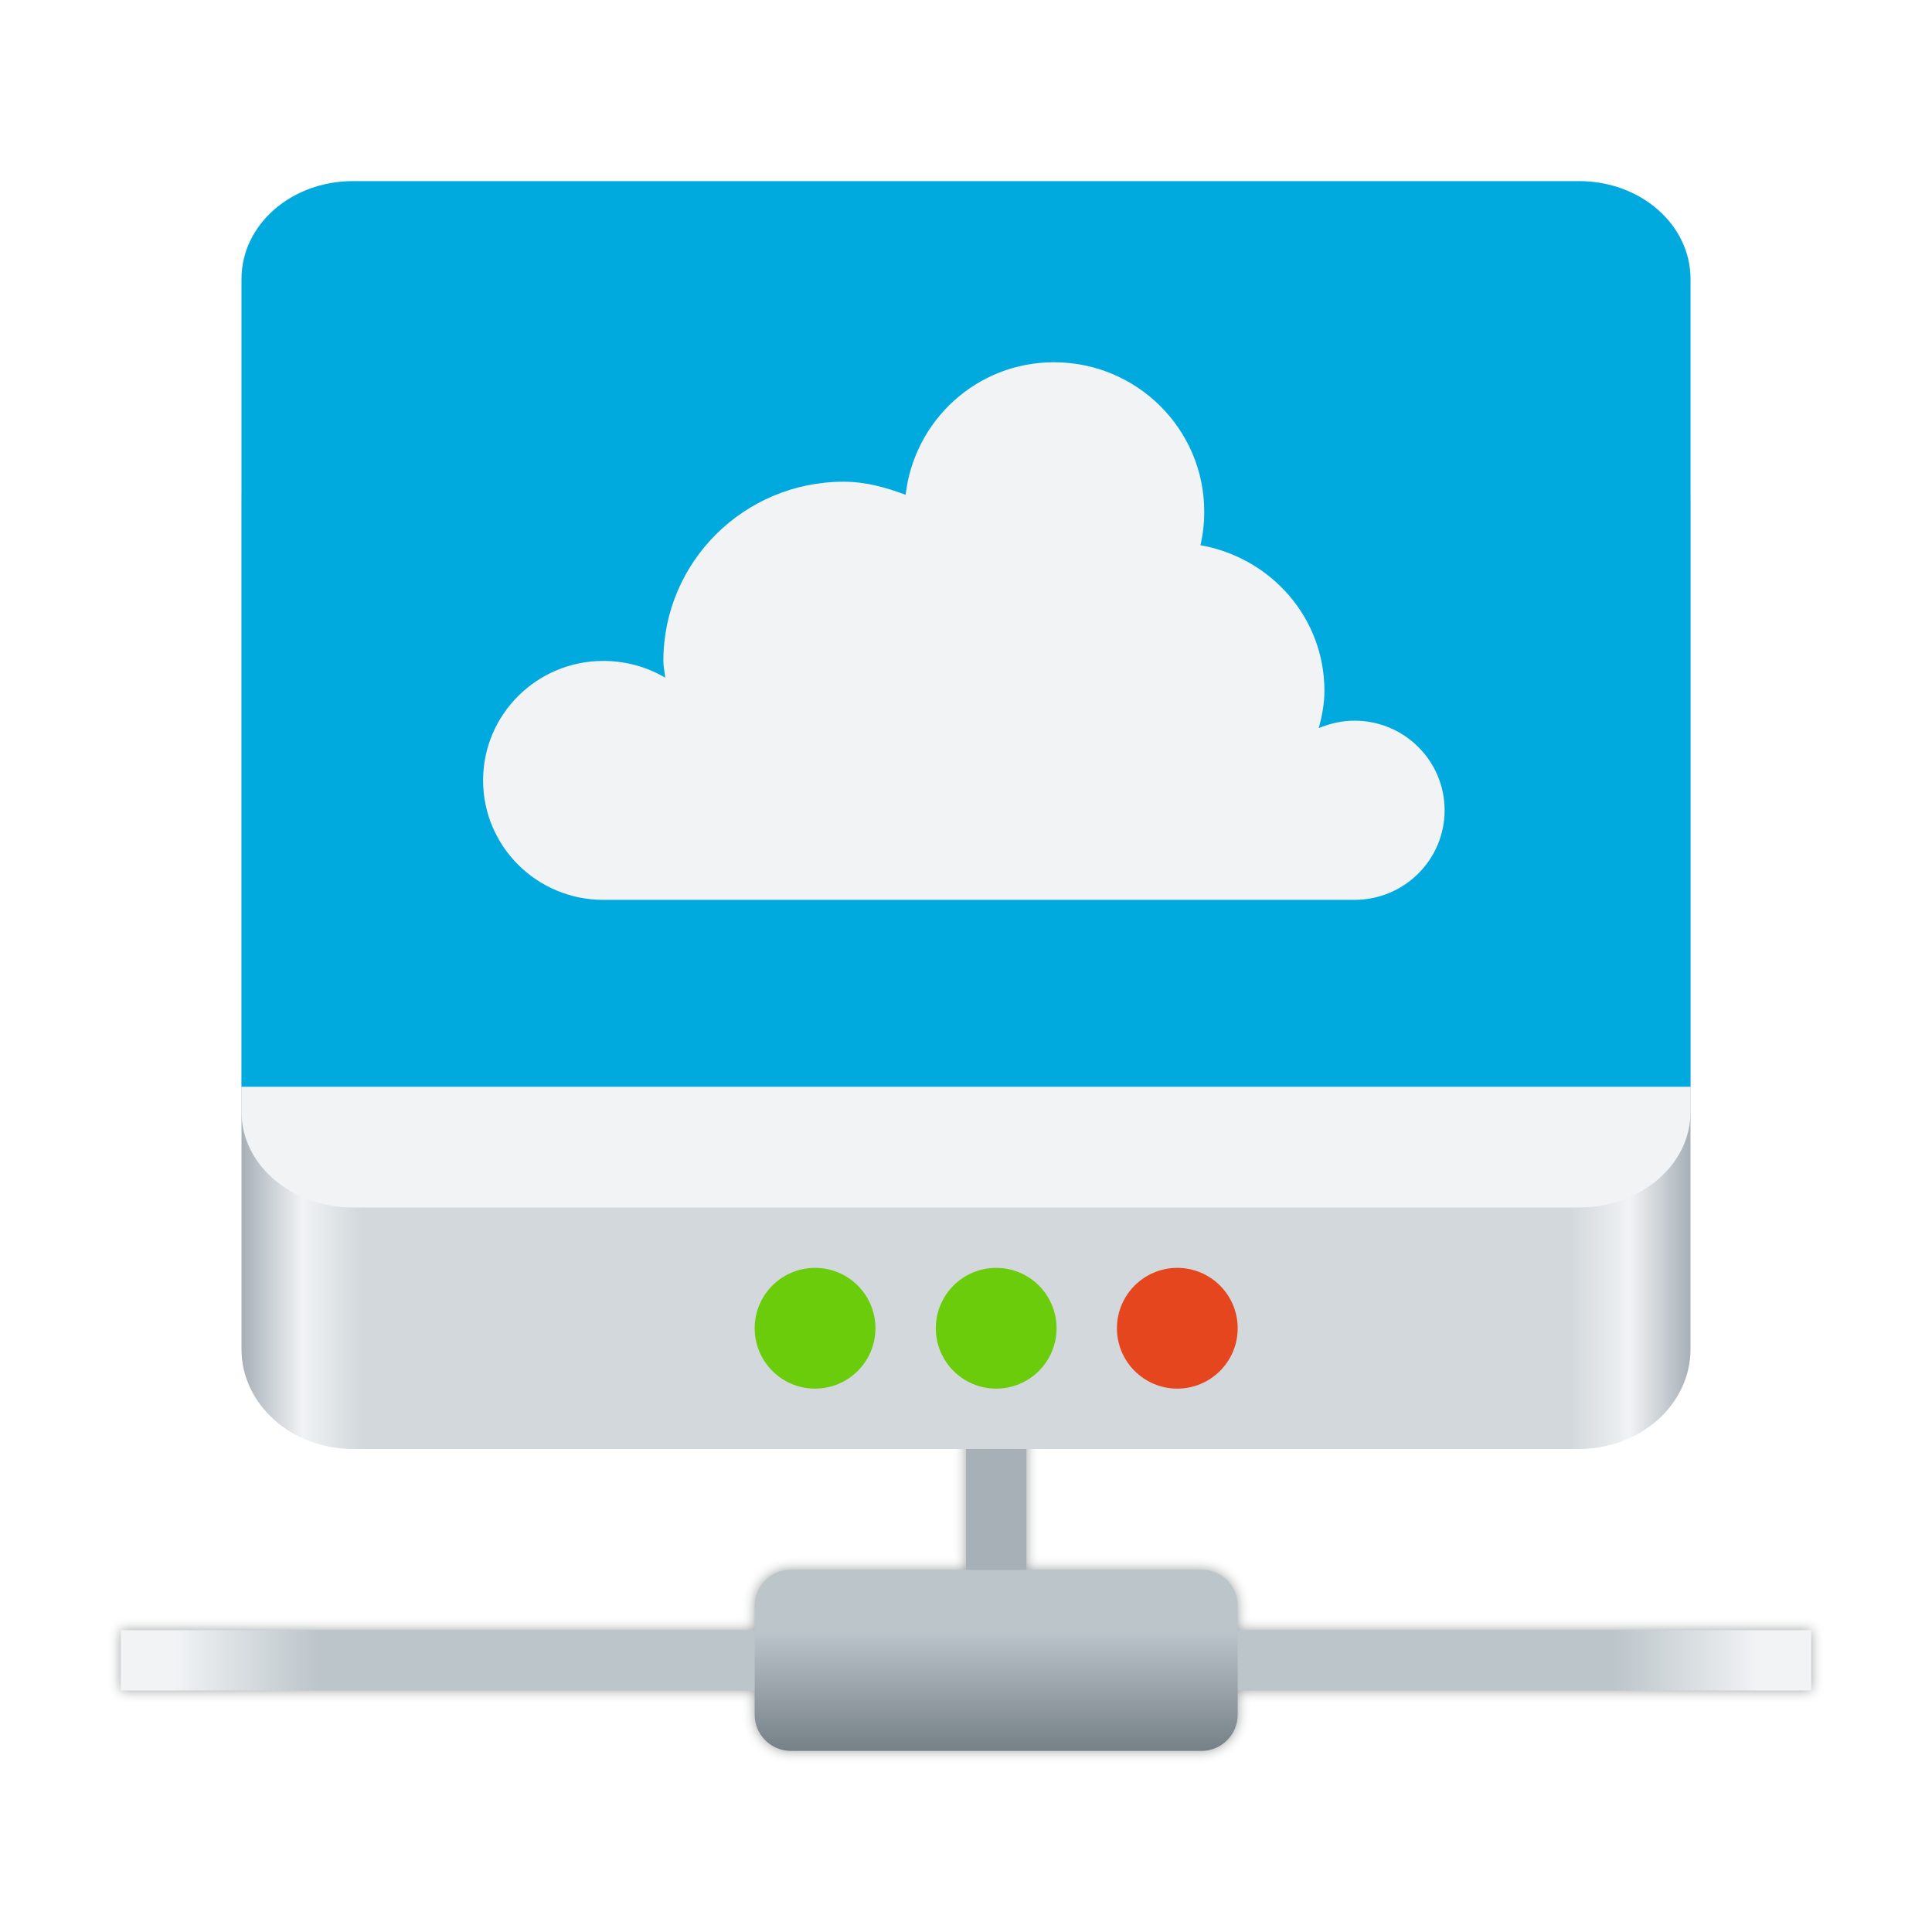
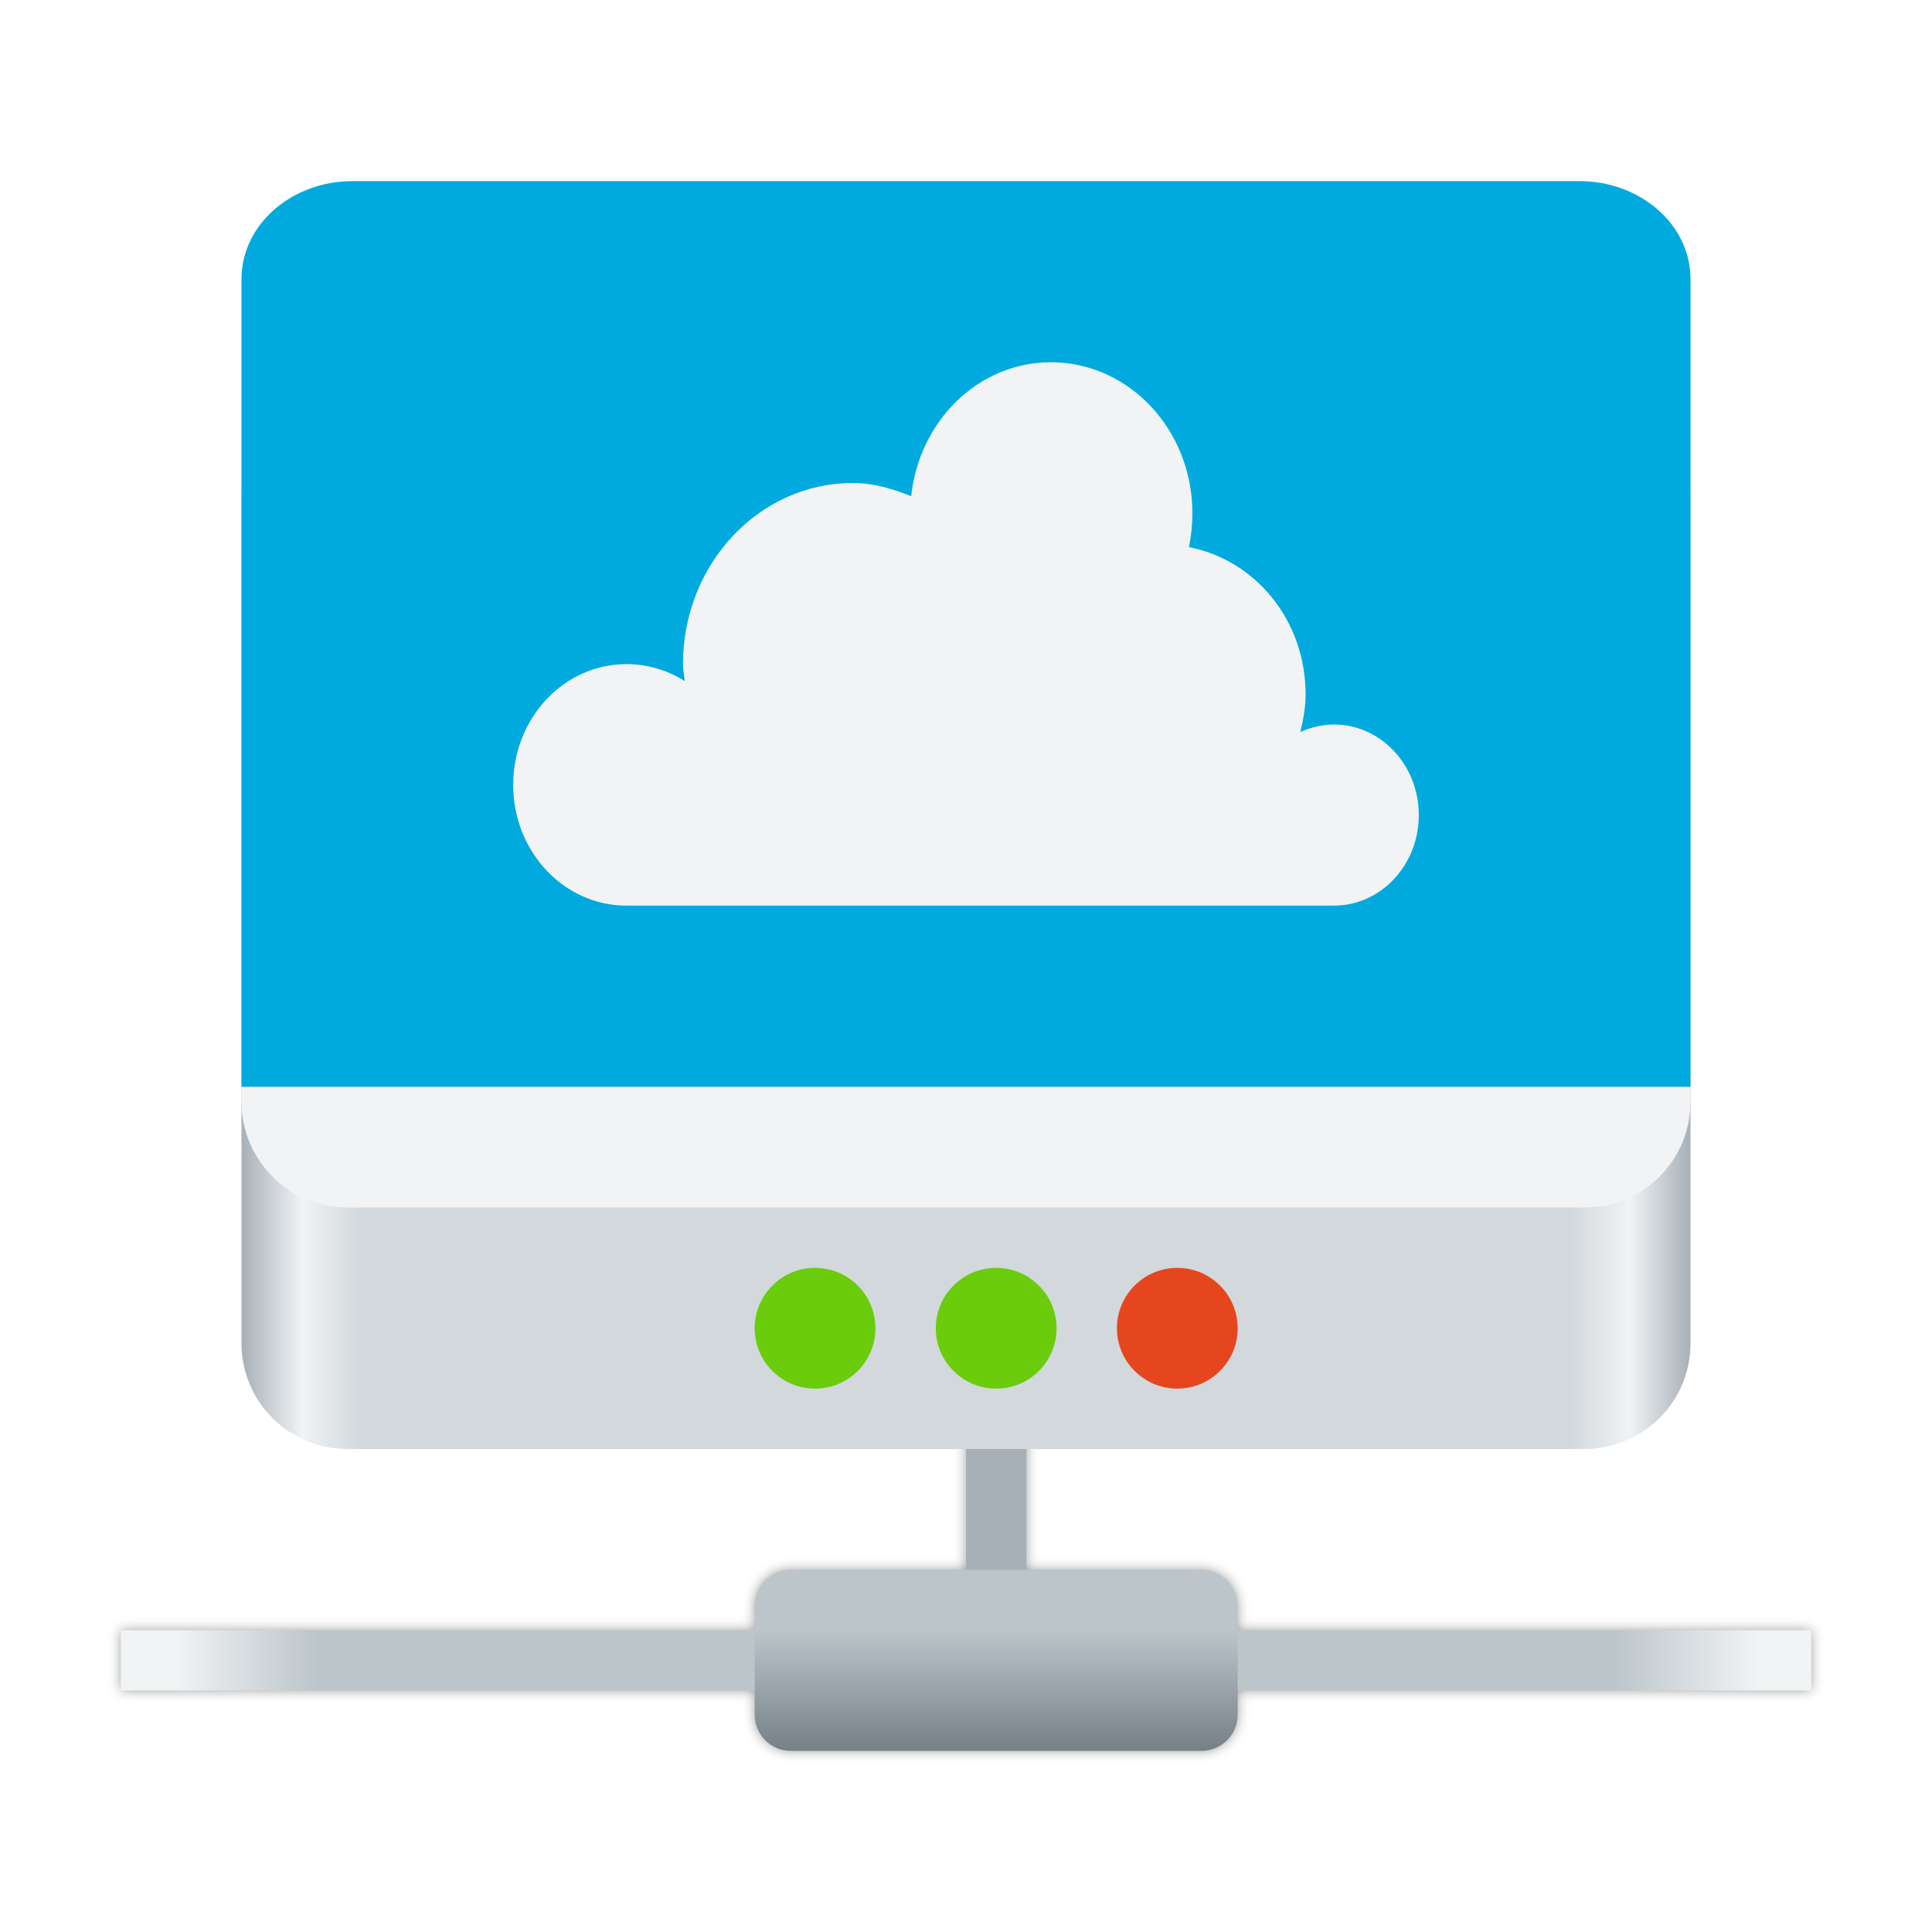
<svg xmlns="http://www.w3.org/2000/svg" xmlns:xlink="http://www.w3.org/1999/xlink" viewBox="0 0 128 128" style="display:inline;enable-background:new" version="1.0" id="svg11300" height="128" width="128">
  <defs id="defs3">
    <linearGradient id="linearGradient901">
      <stop id="stop889" offset="0" style="stop-color:#a7b0b7;stop-opacity:1" />
      <stop style="stop-color:#f1f3f5;stop-opacity:1" offset="0.042" id="stop891" />
      <stop id="stop893" offset="0.083" style="stop-color:#d2d8dc;stop-opacity:1" />
      <stop style="stop-color:#d2d8dc;stop-opacity:1" offset="0.917" id="stop895" />
      <stop id="stop897" offset="0.958" style="stop-color:#f1f3f5;stop-opacity:1" />
      <stop id="stop899" offset="1" style="stop-color:#a7b0b7;stop-opacity:1" />
    </linearGradient>
    <linearGradient gradientTransform="matrix(0.25,0,0,0.25,-162,201)" xlink:href="#linearGradient5028" id="linearGradient5022" x1="904" y1="-340" x2="904" y2="-372" gradientUnits="userSpaceOnUse" />
    <linearGradient id="linearGradient5028">
      <stop id="stop5024" offset="0" style="stop-color:#758087;stop-opacity:1" />
      <stop id="stop5026" offset="1" style="stop-color:#bcc5ca;stop-opacity:1" />
    </linearGradient>
    <linearGradient xlink:href="#linearGradient1725" id="linearGradient1660" gradientUnits="userSpaceOnUse" gradientTransform="matrix(2.382979,0,0,2,-2852.766,1577)" x1="1202" y1="-735" x2="1246" y2="-735" />
    <linearGradient id="linearGradient1725">
      <stop id="stop1717" offset="0" style="stop-color:#f1f3f5;stop-opacity:1" />
      <stop style="stop-color:#bcc5ca;stop-opacity:1" offset="0.091" id="stop1719" />
      <stop style="stop-color:#bcc5ca;stop-opacity:1" offset="0.909" id="stop1721" />
      <stop id="stop1723" offset="1" style="stop-color:#f1f3f5;stop-opacity:1" />
    </linearGradient>
    <filter style="color-interpolation-filters:sRGB" id="filter919" x="-0.008" width="1.017" y="-0.021" height="1.043">
      <feGaussianBlur stdDeviation="0.39" id="feGaussianBlur921" />
    </filter>
-     <linearGradient xlink:href="#linearGradient901" id="linearGradient992" gradientUnits="userSpaceOnUse" x1="48" y1="44" x2="464" y2="44" gradientTransform="matrix(0.2307692,0,0,0.2067311,4.923104,43.90379)" />
-     <linearGradient xlink:href="#linearGradient1426" id="linearGradient1562" gradientUnits="userSpaceOnUse" gradientTransform="translate(-1035.038,676.3726)" x1="1200" y1="-589" x2="1216" y2="-589" />
-     <linearGradient id="linearGradient1426">
-       <stop style="stop-color:#f1f3f5;stop-opacity:0" offset="0" id="stop1418" />
-       <stop id="stop1420" offset="0.091" style="stop-color:#a7b0b7;stop-opacity:1" />
-       <stop id="stop1422" offset="0.909" style="stop-color:#a7b0b7;stop-opacity:1" />
-       <stop style="stop-color:#f1f3f5;stop-opacity:0" offset="1" id="stop1424" />
-     </linearGradient>
-     <linearGradient xlink:href="#linearGradient974-2" id="linearGradient1564" gradientUnits="userSpaceOnUse" gradientTransform="matrix(0.25,0,0,0.2334829,724.6867,282.3098)" x1="48" y1="44" x2="464" y2="44" />
-     <linearGradient id="linearGradient974-2">
-       <stop id="stop962-9" offset="0" style="stop-color:#babdb6;stop-opacity:1" />
-       <stop style="stop-color:#f1f3f5;stop-opacity:1" offset="0.042" id="stop964-1" />
-       <stop id="stop966-2" offset="0.083" style="stop-color:#d2d8dc;stop-opacity:1" />
-       <stop style="stop-color:#d2d8dc;stop-opacity:1" offset="0.917" id="stop968-7" />
-       <stop id="stop970-0" offset="0.958" style="stop-color:#f1f3f5;stop-opacity:1" />
-       <stop id="stop972-9" offset="1" style="stop-color:#babdb6;stop-opacity:1" />
-     </linearGradient>
-     <linearGradient xlink:href="#linearGradient969" id="linearGradient12533" gradientUnits="userSpaceOnUse" gradientTransform="matrix(0.09615386,0,0,0.07738096,158.4228,26.12741)" x1="48" y1="44" x2="464" y2="44" />
-     <linearGradient id="linearGradient969">
-       <stop id="stop957" offset="0" style="stop-color:#d2d8dc;stop-opacity:1" />
-       <stop style="stop-color:#f1f3f5;stop-opacity:1" offset="0.042" id="stop959" />
-       <stop id="stop961" offset="0.083" style="stop-color:#d2d8dc;stop-opacity:1" />
-       <stop style="stop-color:#d2d8dc;stop-opacity:1" offset="0.917" id="stop963" />
-       <stop id="stop965" offset="0.958" style="stop-color:#f1f3f5;stop-opacity:1" />
-       <stop id="stop967" offset="1" style="stop-color:#bcc5ca;stop-opacity:1" />
-     </linearGradient>
-     <linearGradient gradientTransform="matrix(0.9392578,0,0,1.005625,-967.083,798.8124)" xlink:href="#linearGradient5028" id="linearGradient5030" gradientUnits="userSpaceOnUse" x1="1224.25" y1="-741.938" x2="1224.25" y2="-744.346" />
-     <linearGradient gradientTransform="translate(-1040.962,794.6274)" xlink:href="#linearGradient1426" id="linearGradient5106" x1="1201" y1="-744" x2="1247" y2="-744" gradientUnits="userSpaceOnUse" />
-     <linearGradient gradientTransform="translate(-1040.962,794.6274)" xlink:href="#linearGradient5116" id="linearGradient5118" x1="1247.5" y1="-745.5" x2="1200.5" y2="-745.5" gradientUnits="userSpaceOnUse" />
-     <linearGradient id="linearGradient5116">
-       <stop style="stop-color:#758087;stop-opacity:0" offset="0" id="stop5112" />
-       <stop id="stop5122" offset="0.128" style="stop-color:#758087;stop-opacity:1" />
-       <stop id="stop5120" offset="0.831" style="stop-color:#758087;stop-opacity:1" />
-       <stop style="stop-color:#77767b;stop-opacity:0" offset="1" id="stop5114" />
-     </linearGradient>
+     <linearGradient xlink:href="#linearGradient901" id="linearGradient992" gradientUnits="userSpaceOnUse" x1="48" y1="44" x2="464" y2="44" gradientTransform="matrix(0.2307692,0,0,0.2083334,4.923104,43.50001)" />
  </defs>
  <g id="g917" style="opacity:0.4;fill:#070c0f;filter:url(#filter919)" transform="translate(112,3.999999)">
    <rect y="104" x="-104" height="4" width="112" id="rect1658-1" style="display:inline;opacity:1;fill:#070c0f;fill-opacity:1;stroke:none;stroke-width:0.242;stroke-linecap:butt;stroke-linejoin:miter;stroke-miterlimit:4;stroke-dasharray:none;stroke-dashoffset:0;stroke-opacity:1;enable-background:new" />
    <rect style="display:inline;opacity:1;fill:#070c0f;fill-opacity:1;stroke:none;stroke-width:0.25;stroke-linecap:butt;stroke-linejoin:miter;stroke-miterlimit:4;stroke-dasharray:none;stroke-dashoffset:0;stroke-opacity:1;enable-background:new" id="rect1664-2" width="32" height="12" x="-62" y="100" ry="2.4" />
    <path transform="matrix(0,-1.072672,-0.7374864,0,-94.21245,-10.65705)" d="m -103.16,-68.086 v 5.424 h 29.832 v -5.424 z" id="rect1668-7" style="display:inline;opacity:1;vector-effect:none;fill:#070c0f;fill-opacity:1;stroke:none;stroke-width:3.18;stroke-linecap:square;stroke-linejoin:round;stroke-miterlimit:4;stroke-dasharray:none;stroke-dashoffset:0;stroke-opacity:1;enable-background:new" />
  </g>
-   <rect style="display:inline;opacity:1;fill:url(#linearGradient1660);fill-opacity:1;stroke:none;stroke-width:0.242;stroke-linecap:butt;stroke-linejoin:miter;stroke-miterlimit:4;stroke-dasharray:none;stroke-dashoffset:0;stroke-opacity:1;enable-background:new" id="rect1658" width="112" height="4" x="8" y="108" />
-   <rect ry="2.4" y="104" x="50" height="12" width="32" id="rect1664" style="display:inline;opacity:1;fill:url(#linearGradient5022);fill-opacity:1;stroke:none;stroke-width:0.25;stroke-linecap:butt;stroke-linejoin:miter;stroke-miterlimit:4;stroke-dasharray:none;stroke-dashoffset:0;stroke-opacity:1;enable-background:new" />
-   <path style="display:inline;opacity:1;vector-effect:none;fill:#a7b0b7;fill-opacity:1;stroke:none;stroke-width:3.18;stroke-linecap:square;stroke-linejoin:round;stroke-miterlimit:4;stroke-dasharray:none;stroke-dashoffset:0;stroke-opacity:1;enable-background:new" id="rect1668" d="m -103.16,-68.086 v 5.424 h 29.832 v -5.424 z" transform="matrix(0,-1.072672,-0.7374864,0,17.78755,-6.657056)" />
-   <rect ry="6.615" rx="7.385" y="26.538" x="16" height="69.462" width="96" id="rect972" style="display:inline;opacity:1;fill:url(#linearGradient992);fill-opacity:1;stroke:none;stroke-width:0.218;stroke-linecap:butt;stroke-linejoin:miter;stroke-miterlimit:4;stroke-dasharray:none;stroke-dashoffset:0;stroke-opacity:1;marker:none;marker-start:none;marker-mid:none;marker-end:none;paint-order:normal;enable-background:new" />
-   <rect style="display:inline;opacity:1;fill:#f1f3f5;fill-opacity:1;stroke:none;stroke-width:0.214;stroke-linecap:butt;stroke-linejoin:miter;stroke-miterlimit:4;stroke-dasharray:none;stroke-dashoffset:0;stroke-opacity:1;marker:none;marker-start:none;marker-mid:none;marker-end:none;paint-order:normal;enable-background:new" id="rect974" width="96" height="68" x="16" y="12" rx="7.385" ry="6.326" />
-   <path id="rect9081" d="M 23.385,12 C 19.294,12 16,14.893 16,18.486 V 72 h 96 V 18.486 C 112,14.893 108.706,12 104.615,12 Z" style="display:inline;opacity:1;fill:#00aade;fill-opacity:1;stroke:none;stroke-width:0.216;stroke-linecap:butt;stroke-linejoin:miter;stroke-miterlimit:4;stroke-dasharray:none;stroke-dashoffset:0;stroke-opacity:1;marker:none;marker-start:none;marker-mid:none;marker-end:none;paint-order:normal;enable-background:new" />
-   <path id="path5094-5-04-4-6-4-6" d="m 69.829,24 c -5.111,0 -9.263,3.851 -9.829,8.781 -1.301,-0.483 -2.635,-0.866 -4.106,-0.866 -6.597,0 -11.944,5.316 -11.944,11.873 0,0.389 0.088,0.734 0.124,1.113 -1.193,-0.709 -2.614,-1.113 -4.105,-1.113 -4.398,0 -7.963,3.544 -7.963,7.915 0,4.371 3.565,7.915 7.963,7.915 h 49.768 c 3.298,0 5.972,-2.658 5.972,-5.936 0,-3.279 -2.674,-5.936 -5.972,-5.936 -0.825,0 -1.649,0.194 -2.364,0.495 0.21,-0.799 0.373,-1.609 0.373,-2.473 0,-4.865 -3.557,-8.818 -8.212,-9.647 0.167,-0.718 0.249,-1.458 0.249,-2.226 0,-5.464 -4.456,-9.894 -9.954,-9.894 z" style="color:#000000;display:inline;overflow:visible;visibility:visible;fill:#f1f3f5;fill-opacity:1;stroke:none;stroke-width:9.083;marker:none;enable-background:accumulate" />
-   <circle style="display:inline;opacity:1;fill:#6acc0a;fill-opacity:1;stroke:none;stroke-width:2;stroke-linecap:butt;stroke-linejoin:miter;stroke-miterlimit:4;stroke-dasharray:none;stroke-dashoffset:0;stroke-opacity:1;paint-order:normal;enable-background:new" id="path903-2" cx="54" cy="88" r="4" />
-   <circle style="display:inline;opacity:1;fill:#e6461d;fill-opacity:1;stroke:none;stroke-width:2;stroke-linecap:butt;stroke-linejoin:miter;stroke-miterlimit:4;stroke-dasharray:none;stroke-dashoffset:0;stroke-opacity:1;paint-order:normal;enable-background:new" id="path903-9" cx="78" cy="88" r="4" />
-   <circle style="display:inline;opacity:1;fill:#6acc0a;fill-opacity:1;stroke:none;stroke-width:2;stroke-linecap:butt;stroke-linejoin:miter;stroke-miterlimit:4;stroke-dasharray:none;stroke-dashoffset:0;stroke-opacity:1;paint-order:normal;enable-background:new" id="path903-6" cx="66" cy="88" r="4" />
-   <rect y="49.127" x="159.538" height="3" width="47" id="rect1594" style="display:inline;opacity:1;fill:url(#linearGradient5106);fill-opacity:1;stroke:url(#linearGradient5118);stroke-width:1;stroke-linecap:butt;stroke-linejoin:miter;stroke-miterlimit:4;stroke-dasharray:none;stroke-dashoffset:0;stroke-opacity:1;enable-background:new" />
-   <rect y="-185.577" x="-51.666" height="5.078" width="16.078" id="rect1592" style="display:inline;opacity:1;fill:#a7b0b7;fill-opacity:1;stroke:#758087;stroke-width:0.922;stroke-linecap:butt;stroke-linejoin:miter;stroke-miterlimit:4;stroke-dasharray:none;stroke-dashoffset:0;stroke-opacity:1;enable-background:new" transform="matrix(0,-1,-1,0,0,0)" />
-   <rect style="display:inline;opacity:1;vector-effect:none;fill:url(#linearGradient5030);fill-opacity:1;stroke:#758087;stroke-width:0.972;stroke-linecap:butt;stroke-linejoin:miter;stroke-miterlimit:4;stroke-dasharray:none;stroke-dashoffset:0;stroke-opacity:1;enable-background:new" id="rect1590" width="15.028" height="5.028" x="175.524" y="48.113" ry="1.006" />
-   <rect style="display:inline;opacity:1;fill:url(#linearGradient12533);fill-opacity:1;stroke:none;stroke-width:0.086;stroke-linecap:butt;stroke-linejoin:miter;stroke-miterlimit:4;stroke-dasharray:none;stroke-dashoffset:0;stroke-opacity:1;marker:none;marker-start:none;marker-mid:none;marker-end:none;paint-order:normal;enable-background:new" id="rect972-2" width="40" height="26" x="163.038" y="19.627" rx="3" ry="4" />
-   <rect ry="2.885" rx="4" y="13.627" x="163.038" height="25" width="40" id="rect974-3" style="display:inline;opacity:1;fill:#f1f3f5;fill-opacity:1;stroke:none;stroke-width:0.084;stroke-linecap:butt;stroke-linejoin:miter;stroke-miterlimit:4;stroke-dasharray:none;stroke-dashoffset:0;stroke-opacity:1;marker:none;marker-start:none;marker-mid:none;marker-end:none;paint-order:normal;enable-background:new" />
-   <path style="display:inline;opacity:1;fill:#00aade;fill-opacity:1;stroke:none;stroke-width:0.081;stroke-linecap:butt;stroke-linejoin:miter;stroke-miterlimit:4;stroke-dasharray:none;stroke-dashoffset:0;stroke-opacity:1;marker:none;marker-start:none;marker-mid:none;marker-end:none;paint-order:normal;enable-background:new" d="m 166.115,14.627 c -1.705,0 -3.077,0.974 -3.077,2.184 v 17.816 h 40 v -17.816 c 0,-1.21 -1.372,-2.184 -3.077,-2.184 z" id="rect9081-9" />
-   <path id="rect12535" d="m 166.543,14.127 c -1.664,0 -2.992,1.064 -3.005,2.385 v 5.961 13.713 6.557 c 0,1.321 1.34,2.385 3.005,2.385 h 32.991 c 1.664,0 3.005,-1.064 3.005,-2.385 V 36.186 22.473 16.512 c 0,-1.321 -1.34,-2.385 -3.005,-2.385 z" style="display:inline;opacity:1;fill:none;fill-opacity:1;stroke:#bcc5ca;stroke-width:1;stroke-linecap:butt;stroke-linejoin:miter;stroke-miterlimit:4;stroke-dasharray:none;stroke-dashoffset:0;stroke-opacity:1;marker:none;marker-start:none;marker-mid:none;marker-end:none;paint-order:normal;enable-background:new" />
-   <circle style="display:inline;opacity:1;fill:#6acc0a;fill-opacity:1;stroke:none;stroke-width:1;stroke-linecap:butt;stroke-linejoin:miter;stroke-miterlimit:4;stroke-dasharray:none;stroke-dashoffset:0;stroke-opacity:1;paint-order:normal;enable-background:new" id="path903-2-3" cx="183.038" cy="41.627" r="2" />
-   <circle style="display:inline;opacity:1;fill:#e6461d;fill-opacity:1;stroke:none;stroke-width:1;stroke-linecap:butt;stroke-linejoin:miter;stroke-miterlimit:4;stroke-dasharray:none;stroke-dashoffset:0;stroke-opacity:1;paint-order:normal;enable-background:new" id="path903-2-3-6" cx="189.038" cy="41.627" r="2" />
-   <circle style="display:inline;opacity:1;fill:#6acc0a;fill-opacity:1;stroke:none;stroke-width:1;stroke-linecap:butt;stroke-linejoin:miter;stroke-miterlimit:4;stroke-dasharray:none;stroke-dashoffset:0;stroke-opacity:1;paint-order:normal;enable-background:new" id="path903-2-3-0" cx="177.038" cy="41.627" r="2" />
-   <path id="rect12535-2" d="m 166.543,14.127 c -1.664,0 -2.992,1.064 -3.005,2.385 v 5.961 13.713 6.557 c 0,1.321 1.34,2.385 3.005,2.385 h 32.991 c 1.664,0 3.005,-1.064 3.005,-2.385 V 36.186 22.473 16.627 c 0,-1.321 -1.336,-2.5 -3,-2.5 z" style="display:inline;opacity:1;fill:none;fill-opacity:1;stroke:#bcc5ca;stroke-width:1;stroke-linecap:butt;stroke-linejoin:miter;stroke-miterlimit:4;stroke-dasharray:none;stroke-dashoffset:0;stroke-opacity:1;marker:none;marker-start:none;marker-mid:none;marker-end:none;paint-order:normal;enable-background:new" />
-   <path style="display:inline;opacity:1;vector-effect:none;fill:none;fill-opacity:1;stroke:#006888;stroke-width:1;stroke-linecap:butt;stroke-linejoin:miter;stroke-miterlimit:4;stroke-dasharray:none;stroke-dashoffset:0;stroke-opacity:1;marker:none;marker-start:none;marker-mid:none;marker-end:none;paint-order:normal;enable-background:new" d="m 163.538,34.627 v -18 c 0,-1.061 1.276,-2.5 3,-2.5 h 33 c 1.342,0 3,0.958 3,2.5 v 18" id="path12542" />
-   <path id="path5094-5-04-4-6-4-6-7" d="m 185.288,17.627 c -1.926,0 -3.49,1.297 -3.703,2.958 -0.49,-0.163 -0.993,-0.292 -1.547,-0.292 -2.485,0 -4.5,1.791 -4.5,4 0,0.131 0.033,0.247 0.047,0.375 -0.449,-0.239 -0.985,-0.375 -1.547,-0.375 -1.657,0 -3,1.194 -3,2.667 0,1.473 1.343,2.667 3,2.667 h 18.75 c 1.243,0 2.25,-0.895 2.25,-2 0,-1.105 -1.007,-2 -2.25,-2 -0.311,0 -0.621,0.065 -0.891,0.167 0.079,-0.269 0.141,-0.542 0.141,-0.833 0,-1.639 -1.34,-2.971 -3.094,-3.25 0.063,-0.242 0.094,-0.491 0.094,-0.75 0,-1.841 -1.679,-3.333 -3.75,-3.333 z" style="color:#000000;display:inline;overflow:visible;visibility:visible;fill:#f1f3f5;fill-opacity:1;stroke:none;stroke-width:3.236;marker:none;enable-background:accumulate" />
-   <rect style="display:inline;opacity:1;vector-effect:none;fill:#a7b0b7;fill-opacity:1;stroke:#758087;stroke-width:1;stroke-linecap:butt;stroke-linejoin:miter;stroke-miterlimit:4;stroke-dasharray:none;stroke-dashoffset:0;stroke-opacity:1;enable-background:new" id="rect1640-4-9" width="2" height="3" x="171.962" y="83.373" />
-   <g id="g12592-6-2" style="display:inline;stroke:#bcc5ca;stroke-width:3.209;enable-background:new" transform="matrix(0.1318265,0,0,0.12161,69.12196,42.78896)">
-     <rect style="display:inline;opacity:1;fill:url(#linearGradient1564);fill-opacity:1;stroke:#bcc5ca;stroke-width:0.775;stroke-linecap:butt;stroke-linejoin:miter;stroke-miterlimit:4;stroke-dasharray:none;stroke-dashoffset:0;stroke-opacity:1;marker:none;marker-start:none;marker-mid:none;marker-end:none;paint-order:normal;enable-background:new" id="rect12580-1-6" width="104" height="78.45" x="736.687" y="262.697" rx="25.675" ry="23.978" />
-     <rect ry="6.634" rx="6.638" y="243.266" x="742.186" height="74.007" width="91.029" id="rect12582-5-6" style="display:inline;opacity:1;fill:#f1f3f5;fill-opacity:1;stroke:none;stroke-width:0.785;stroke-linecap:butt;stroke-linejoin:miter;stroke-miterlimit:4;stroke-dasharray:none;stroke-dashoffset:0;stroke-opacity:1;marker:none;marker-start:none;marker-mid:none;marker-end:none;paint-order:normal;enable-background:new" />
-     <path style="display:inline;opacity:1;fill:#00aade;fill-opacity:1;stroke:none;stroke-width:0.74;stroke-linecap:butt;stroke-linejoin:miter;stroke-miterlimit:4;stroke-dasharray:none;stroke-dashoffset:0;stroke-opacity:1;marker:none;marker-start:none;marker-mid:none;marker-end:none;paint-order:normal;enable-background:new" d="m 749.189,243.266 c -3.879,0 -7.002,3.465 -7.002,7.77 v 49.791 h 91.029 v -49.791 c 0,-4.304 -3.123,-7.77 -7.002,-7.77 z" id="path12588-4-4" />
-     <path id="path12590-7-9" d="m 746.369,247.215 c -4.332,0 -7.82,3.23 -7.82,7.241 v 18.101 38.941 19.254 c 0,4.012 3.488,7.241 7.82,7.241 h 82.663 c 4.332,0 7.82,-3.23 7.82,-7.241 v -19.254 -38.941 -18.101 c 0,-4.012 -3.488,-7.241 -7.82,-7.241 z" style="display:inline;opacity:1;fill:none;fill-opacity:1;stroke:#bcc5ca;stroke-width:7.897;stroke-linecap:butt;stroke-linejoin:miter;stroke-miterlimit:4;stroke-dasharray:none;stroke-dashoffset:0;stroke-opacity:1;marker:none;marker-start:none;marker-mid:none;marker-end:none;paint-order:normal;enable-background:new" />
-     <path id="path12594-6-5" d="M 738.534,300.827 V 253.615 c 0,-3.535 3.166,-6.372 7.657,-6.372 h 84.056 c 3.497,0 6.607,3.335 6.607,6.267 v 47.317" style="display:inline;opacity:1;vector-effect:none;fill:none;fill-opacity:1;stroke:#006888;stroke-width:7.955;stroke-linecap:butt;stroke-linejoin:miter;stroke-miterlimit:4;stroke-dasharray:none;stroke-dashoffset:0;stroke-opacity:1;marker:none;marker-start:none;marker-mid:none;marker-end:none;paint-order:normal;enable-background:new" />
-   </g>
-   <rect style="display:inline;opacity:1;vector-effect:none;fill:url(#linearGradient1562);fill-opacity:1;stroke:none;stroke-width:1;stroke-linecap:butt;stroke-linejoin:miter;stroke-miterlimit:4;stroke-dasharray:none;stroke-dashoffset:0;stroke-opacity:1;enable-background:new" id="rect1632-3-0" width="16" height="1" x="164.962" y="86.373" />
-   <rect ry="0" y="85.873" x="170.462" height="2" width="5" id="rect1638-0-4" style="display:inline;opacity:1;vector-effect:none;fill:#a7b0b7;fill-opacity:1;stroke:#758087;stroke-width:1;stroke-linecap:butt;stroke-linejoin:miter;stroke-miterlimit:4;stroke-dasharray:none;stroke-dashoffset:0;stroke-opacity:1;enable-background:new" />
-   <path id="path5094-5-04-4-6-4-6-7-7-8" d="m 173.712,74.373 c -0.642,0 -1.163,0.432 -1.234,0.986 -0.163,-0.054 -0.331,-0.097 -0.516,-0.097 -0.828,0 -1.5,0.597 -1.5,1.333 0,0.044 0.011,0.082 0.016,0.125 -0.15,-0.08 -0.328,-0.125 -0.516,-0.125 -0.552,0 -1,0.398 -1,0.889 -10e-6,0.491 0.448,0.889 1,0.889 h 6.25 c 0.414,0 0.75,-0.298 0.75,-0.667 0,-0.368 -0.336,-0.667 -0.75,-0.667 -0.104,0 -0.207,0.022 -0.297,0.056 0.026,-0.09 0.047,-0.181 0.047,-0.278 0,-0.546 -0.447,-0.99 -1.031,-1.083 0.021,-0.081 0.031,-0.164 0.031,-0.25 0,-0.614 -0.56,-1.111 -1.25,-1.111 z" style="color:#000000;display:inline;overflow:visible;visibility:visible;fill:#f1f3f5;fill-opacity:1;stroke:none;stroke-width:1.079;marker:none;enable-background:accumulate" />
-   <circle style="display:inline;opacity:1;fill:#52a302;fill-opacity:1;stroke:none;stroke-width:0.5;stroke-linecap:butt;stroke-linejoin:miter;stroke-miterlimit:4;stroke-dasharray:none;stroke-dashoffset:0;stroke-opacity:1;paint-order:normal;enable-background:new" id="path903-2-3-8-7" cx="172.962" cy="82.373" r="1" />
-   <circle style="display:inline;opacity:1;fill:#52a302;fill-opacity:1;stroke:none;stroke-width:0.5;stroke-linecap:butt;stroke-linejoin:miter;stroke-miterlimit:4;stroke-dasharray:none;stroke-dashoffset:0;stroke-opacity:1;paint-order:normal;enable-background:new" id="path903-2-3-8-6-1" cx="169.962" cy="82.373" r="1" />
-   <circle style="display:inline;opacity:1;fill:#e6461d;fill-opacity:1;stroke:none;stroke-width:0.5;stroke-linecap:butt;stroke-linejoin:miter;stroke-miterlimit:4;stroke-dasharray:none;stroke-dashoffset:0;stroke-opacity:1;paint-order:normal;enable-background:new" id="path903-2-3-8-8-7" cx="175.962" cy="82.373" r="1" />
+   <rect style="display:inline;opacity:1;fill:url(#linearGradient1660);fill-opacity:1;stroke:none;stroke-width:1;stroke-linecap:butt;stroke-linejoin:miter;stroke-miterlimit:4;stroke-dasharray:none;stroke-dashoffset:0;stroke-opacity:1;enable-background:new" id="rect1658" width="112" height="4" x="8" y="108" />
+   <rect ry="2.4" y="104" x="50" height="12" width="32" id="rect1664" style="display:inline;opacity:1;fill:url(#linearGradient5022);fill-opacity:1;stroke:none;stroke-width:1;stroke-linecap:butt;stroke-linejoin:miter;stroke-miterlimit:4;stroke-dasharray:none;stroke-dashoffset:0;stroke-opacity:1;enable-background:new" />
+   <path style="display:inline;opacity:1;fill:#a7b0b7;fill-opacity:1;stroke:none;stroke-width:1.124;stroke-linecap:square;stroke-linejoin:round;stroke-miterlimit:4;stroke-dasharray:none;stroke-dashoffset:0;stroke-opacity:1;enable-background:new" id="rect1668" d="m -103.16,-68.086 v 5.424 h 29.832 v -5.424 z" transform="matrix(0,-1.072672,-0.7374864,0,17.78755,-6.657056)" />
+   <rect ry="7" rx="7" y="26" x="16" height="70" width="96" id="rect972" style="display:inline;opacity:1;fill:url(#linearGradient992);fill-opacity:1;stroke:none;stroke-width:1;stroke-linecap:butt;stroke-linejoin:miter;stroke-miterlimit:4;stroke-dasharray:none;stroke-dashoffset:0;stroke-opacity:1;marker:none;marker-start:none;marker-mid:none;marker-end:none;paint-order:normal;enable-background:new" />
+   <rect style="display:inline;opacity:1;fill:#f1f3f5;fill-opacity:1;stroke:none;stroke-width:1;stroke-linecap:butt;stroke-linejoin:miter;stroke-miterlimit:4;stroke-dasharray:none;stroke-dashoffset:0;stroke-opacity:1;marker:none;marker-start:none;marker-mid:none;marker-end:none;paint-order:normal;enable-background:new" id="rect974" width="96" height="68" x="16" y="12" rx="7" ry="7" />
+   <path id="rect9081" d="M 23.385,12 C 19.294,12 16,14.893 16,18.486 V 72 h 96 V 18.486 C 112,14.893 108.706,12 104.615,12 Z" style="display:inline;opacity:1;fill:#00aade;fill-opacity:1;stroke:none;stroke-width:1;stroke-linecap:butt;stroke-linejoin:miter;stroke-miterlimit:4;stroke-dasharray:none;stroke-dashoffset:0;stroke-opacity:1;marker:none;marker-start:none;marker-mid:none;marker-end:none;paint-order:normal;enable-background:new" />
+   <path id="path5094-5-04-4-6-4-6" d="m 69.625,24 c -4.814,0 -8.725,3.892 -9.258,8.875 -1.225,-0.488 -2.482,-0.875 -3.867,-0.875 -6.213,0 -11.25,5.373 -11.25,12 0,0.393 0.082,0.742 0.117,1.125 -1.124,-0.717 -2.462,-1.125 -3.867,-1.125 -4.142,0 -7.5,3.582 -7.5,8 0,4.418 3.358,8 7.5,8 h 46.875 c 3.107,0 5.625,-2.686 5.625,-6 0,-3.314 -2.518,-6 -5.625,-6 -0.777,0 -1.554,0.196 -2.227,0.5 0.197,-0.808 0.351,-1.626 0.351,-2.5 0,-4.917 -3.35,-8.913 -7.734,-9.75 0.157,-0.725 0.234,-1.474 0.234,-2.25 0,-5.523 -4.197,-10 -9.375,-10 z" style="color:#000000;display:inline;overflow:visible;visibility:visible;fill:#f1f3f5;fill-opacity:1;stroke:none;stroke-width:1;stroke-dasharray:none;marker:none;enable-background:accumulate" />
+   <circle style="display:inline;opacity:1;fill:#6acc0a;fill-opacity:1;stroke:none;stroke-width:1;stroke-linecap:butt;stroke-linejoin:miter;stroke-miterlimit:4;stroke-dasharray:none;stroke-dashoffset:0;stroke-opacity:1;paint-order:normal;enable-background:new" id="path903-2" cx="54" cy="88" r="4" />
+   <circle style="display:inline;opacity:1;fill:#e6461d;fill-opacity:1;stroke:none;stroke-width:1;stroke-linecap:butt;stroke-linejoin:miter;stroke-miterlimit:4;stroke-dasharray:none;stroke-dashoffset:0;stroke-opacity:1;paint-order:normal;enable-background:new" id="path903-9" cx="78" cy="88" r="4" />
+   <circle style="display:inline;opacity:1;fill:#6acc0a;fill-opacity:1;stroke:none;stroke-width:1;stroke-linecap:butt;stroke-linejoin:miter;stroke-miterlimit:4;stroke-dasharray:none;stroke-dashoffset:0;stroke-opacity:1;paint-order:normal;enable-background:new" id="path903-6" cx="66" cy="88" r="4" />
</svg>
